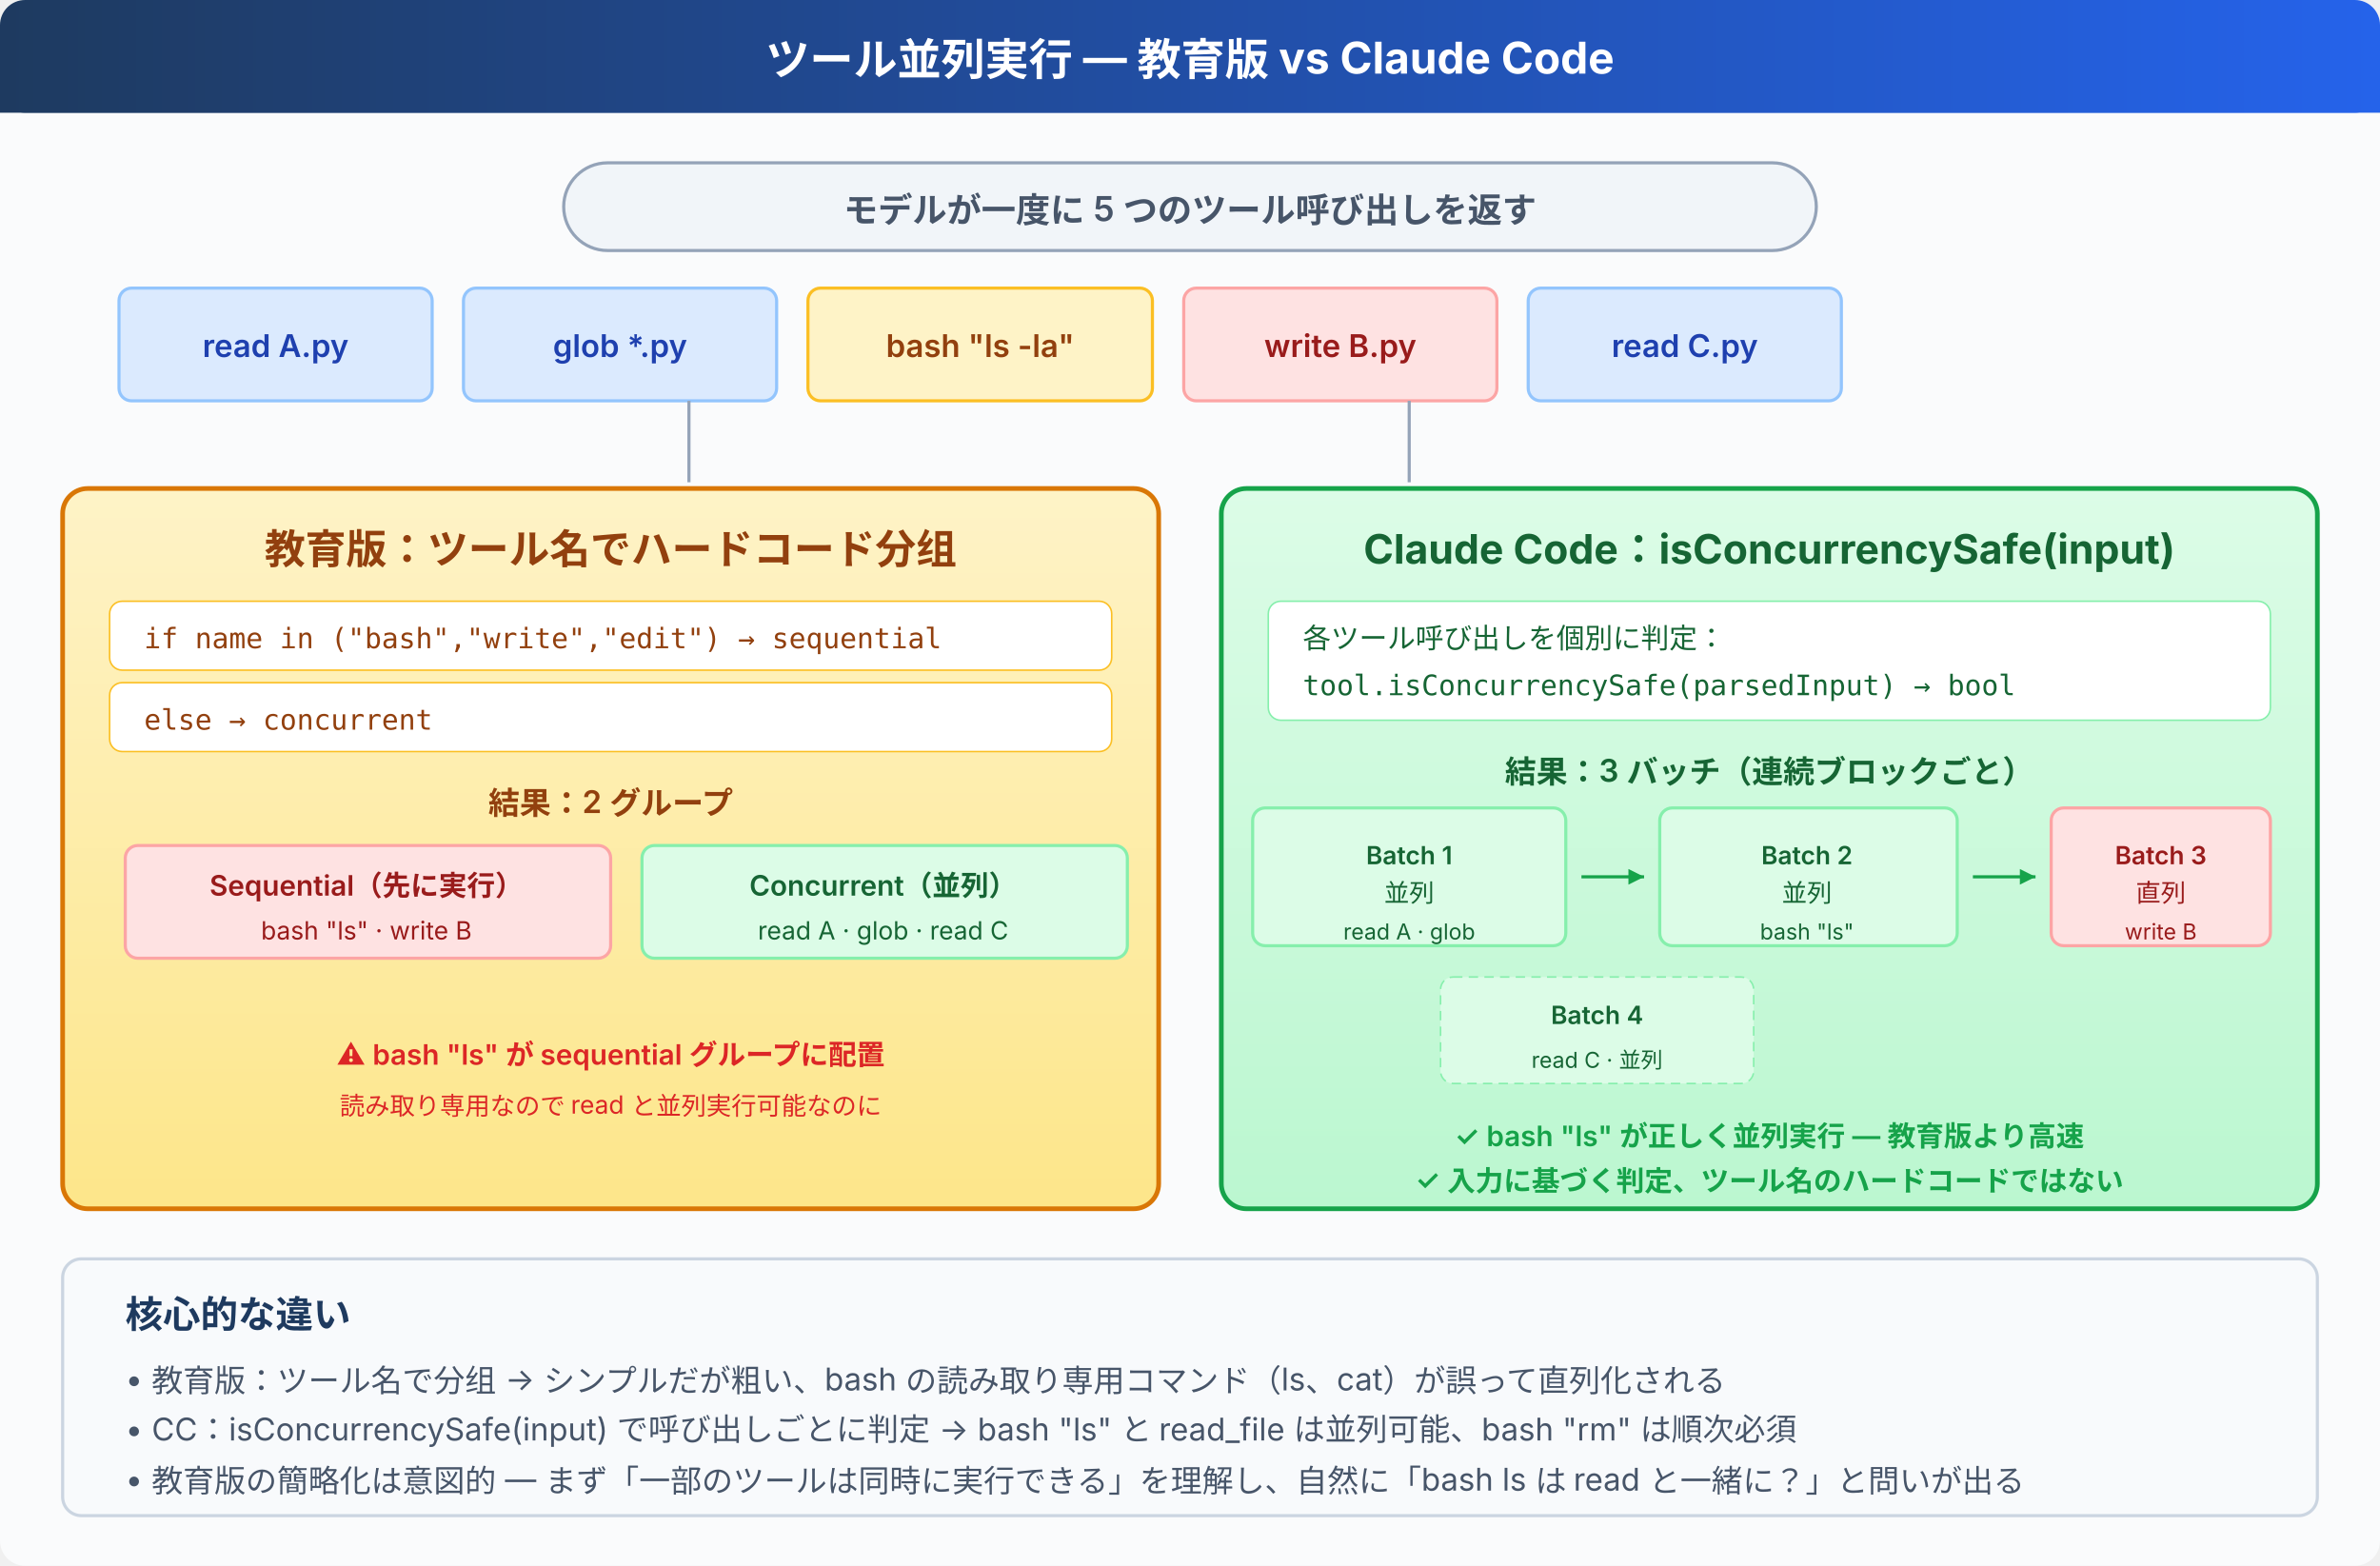
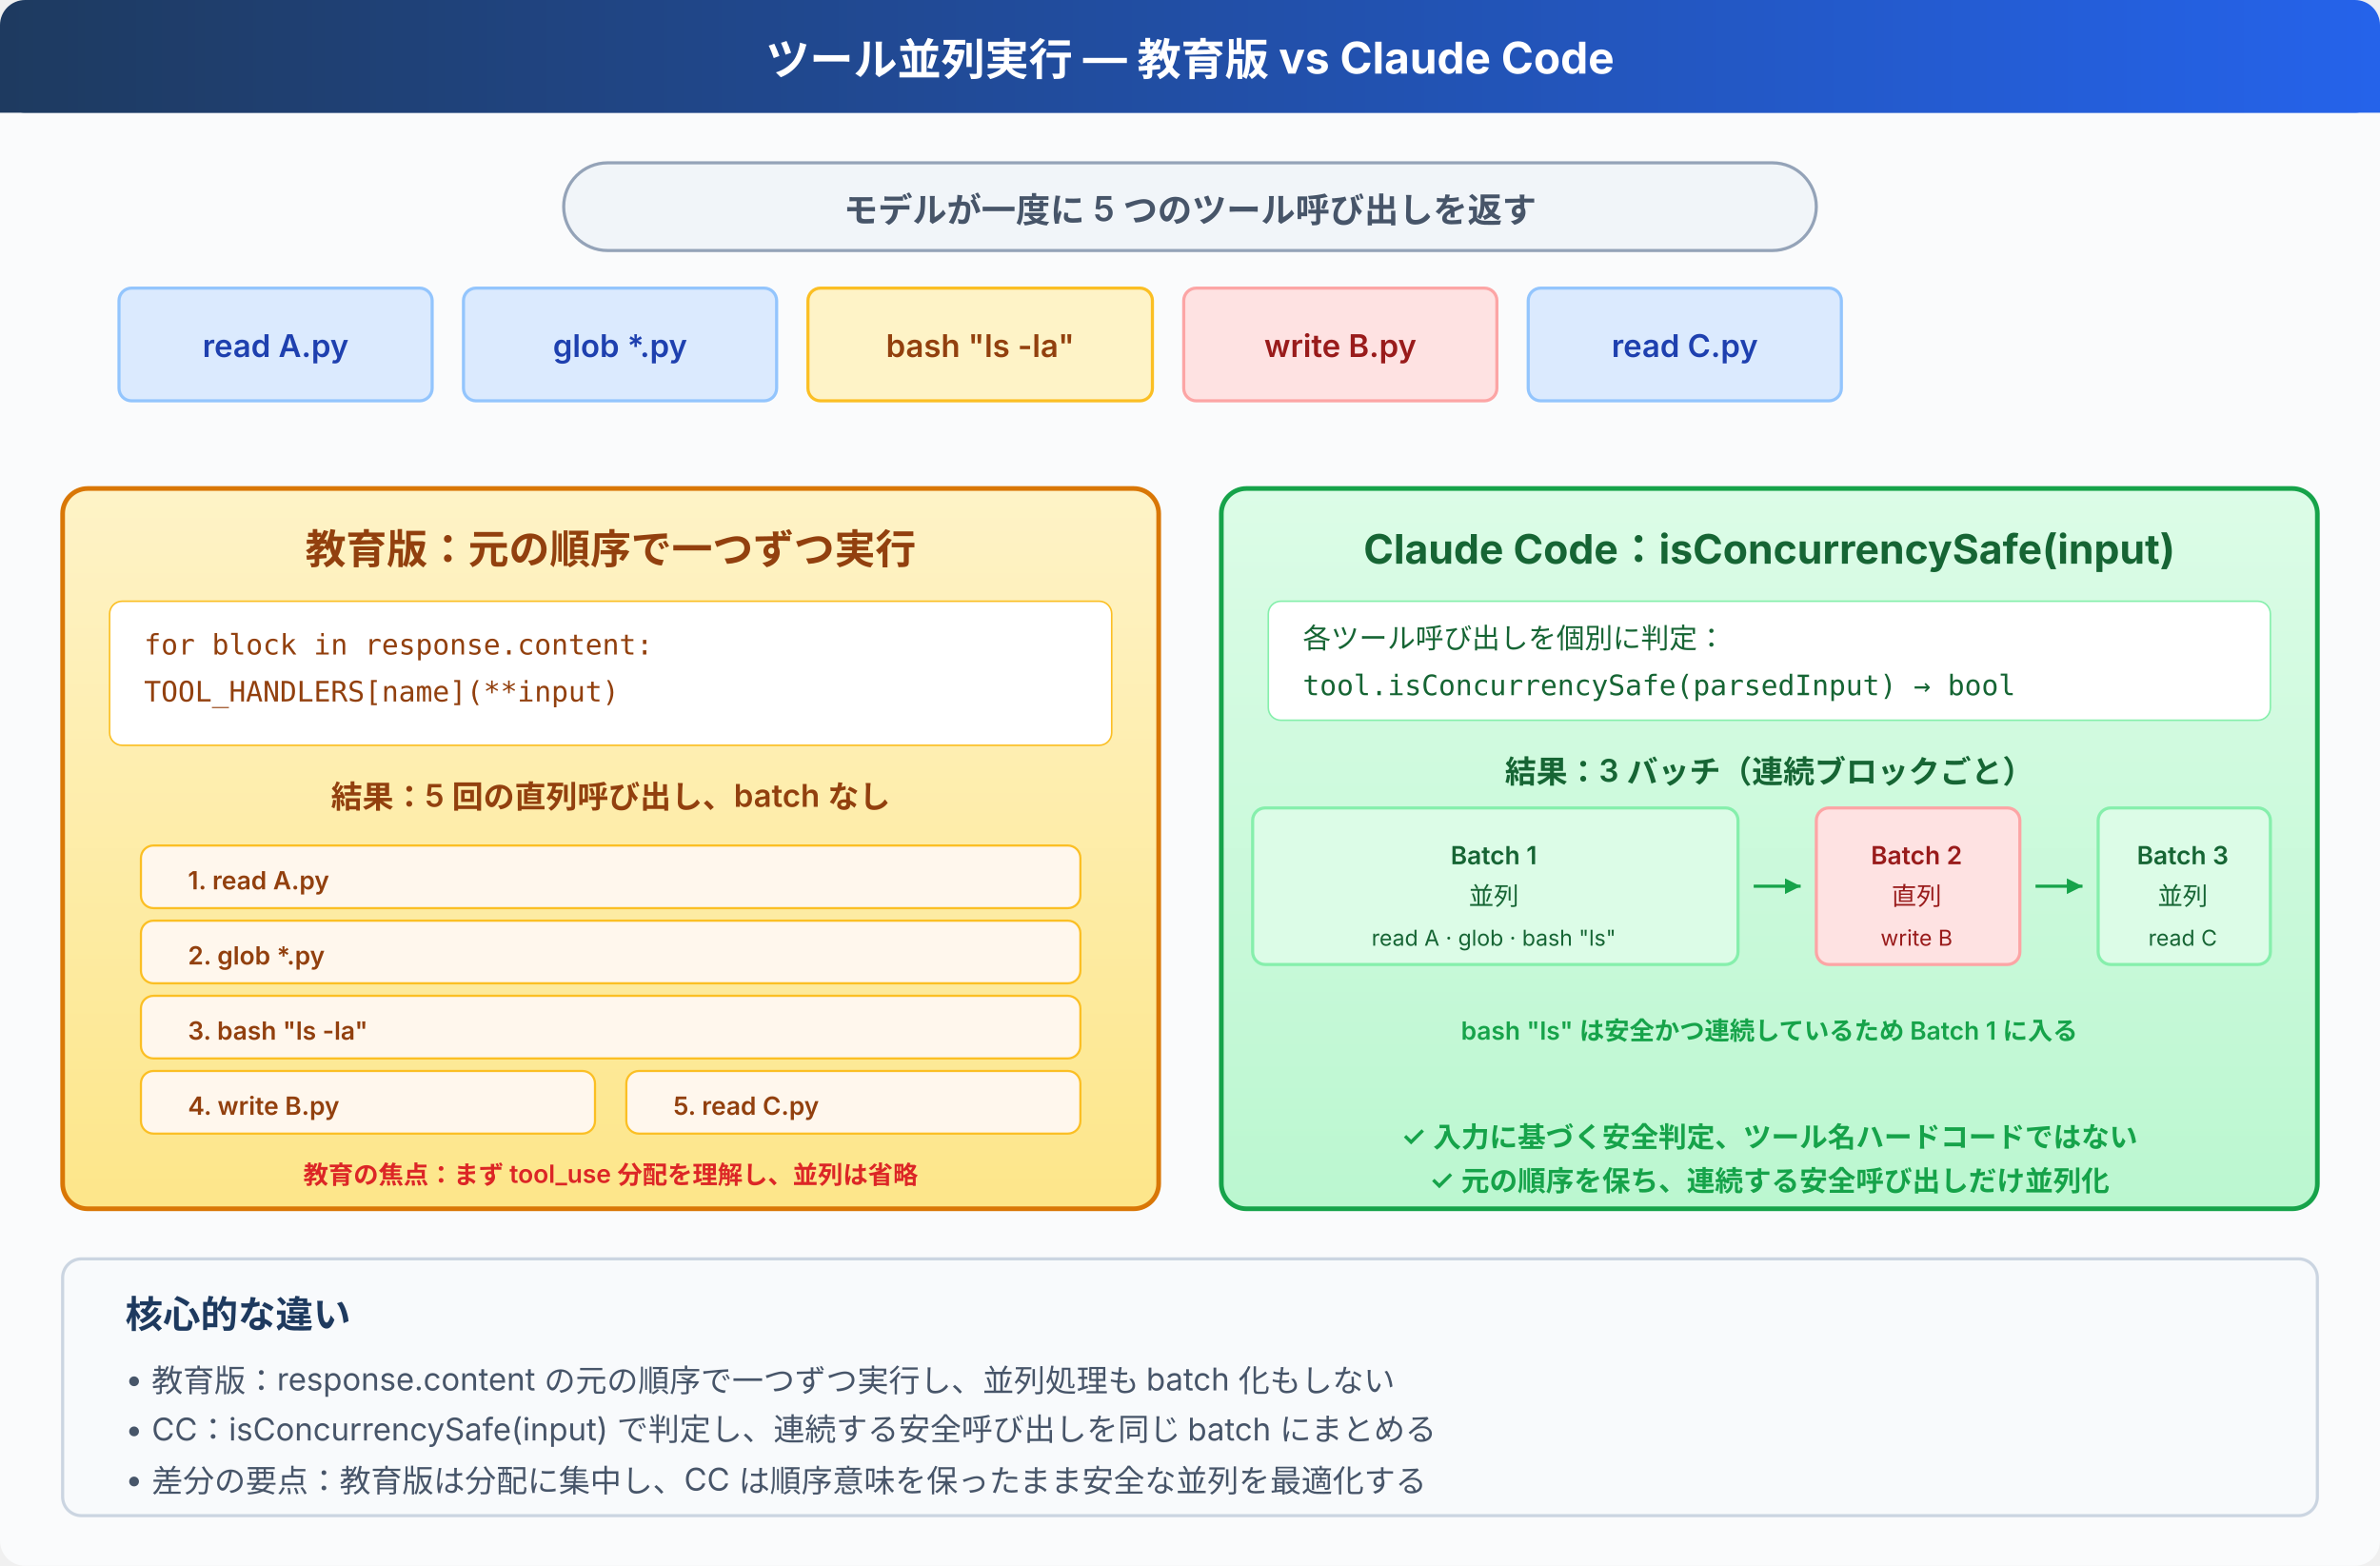
<svg xmlns="http://www.w3.org/2000/svg" viewBox="0 0 760 500" font-family="system-ui, -apple-system, sans-serif">
  <defs>
    <linearGradient id="header" x1="0" y1="0" x2="1" y2="0">
      <stop offset="0%" stop-color="#1e3a5f" />
      <stop offset="100%" stop-color="#2563eb" />
    </linearGradient>
    <linearGradient id="teach" x1="0" y1="0" x2="0" y2="1">
      <stop offset="0%" stop-color="#fef3c7" />
      <stop offset="100%" stop-color="#fde68a" />
    </linearGradient>
    <linearGradient id="cc" x1="0" y1="0" x2="0" y2="1">
      <stop offset="0%" stop-color="#dcfce7" />
      <stop offset="100%" stop-color="#bbf7d0" />
    </linearGradient>
    <marker id="arrow-g" viewBox="0 0 10 10" refX="10" refY="5" markerWidth="5" markerHeight="5" orient="auto-start-reverse">
      <path d="M 0 0 L 10 5 L 0 10 z" fill="#16a34a" />
    </marker>
  </defs>
  <rect width="760" height="500" fill="#fafbfc" rx="8" />
  <rect x="0" y="0" width="760" height="36" fill="url(#header)" rx="8" />
  <rect x="0" y="28" width="760" height="8" fill="url(#header)" />
  <text x="380" y="24" fill="#fff" font-size="14" font-weight="700" text-anchor="middle">ツール並列実行 — 教育版 vs Claude Code</text>
  <rect x="180" y="52" width="400" height="28" rx="14" fill="#f1f5f9" stroke="#94a3b8" stroke-width="1" />
  <text x="380" y="71" fill="#475569" font-size="11" font-weight="600" text-anchor="middle">モデルが一度に 5 つのツール呼び出しを返す</text>
  <rect x="38" y="92" width="100" height="36" rx="4" fill="#dbeafe" stroke="#93c5fd" stroke-width="1" />
  <text x="88" y="114" fill="#1e40af" font-size="10" font-weight="600" text-anchor="middle">read A.py</text>
  <rect x="148" y="92" width="100" height="36" rx="4" fill="#dbeafe" stroke="#93c5fd" stroke-width="1" />
  <text x="198" y="114" fill="#1e40af" font-size="10" font-weight="600" text-anchor="middle">glob *.py</text>
  <rect x="258" y="92" width="110" height="36" rx="4" fill="#fef3c7" stroke="#fbbf24" stroke-width="1" />
  <text x="313" y="114" fill="#92400e" font-size="10" font-weight="600" text-anchor="middle">bash "ls -la"</text>
  <rect x="378" y="92" width="100" height="36" rx="4" fill="#fee2e2" stroke="#fca5a5" stroke-width="1" />
  <text x="428" y="114" fill="#991b1b" font-size="10" font-weight="600" text-anchor="middle">write B.py</text>
  <rect x="488" y="92" width="100" height="36" rx="4" fill="#dbeafe" stroke="#93c5fd" stroke-width="1" />
  <text x="538" y="114" fill="#1e40af" font-size="10" font-weight="600" text-anchor="middle">read C.py</text>
-   <line x1="220" y1="128" x2="220" y2="154" stroke="#94a3b8" stroke-width="1" />
-   <line x1="450" y1="128" x2="450" y2="154" stroke="#94a3b8" stroke-width="1" />
  <rect x="20" y="156" width="350" height="230" rx="8" fill="url(#teach)" stroke="#d97706" stroke-width="1.5" />
-   <text x="195" y="180" fill="#92400e" font-size="13" font-weight="700" text-anchor="middle">教育版：ツール名でハードコード分组</text>
-   <rect x="35" y="192" width="320" height="22" rx="4" fill="#fff" stroke="#fbbf24" stroke-width="0.5" />
-   <text x="46" y="207" fill="#92400e" font-size="9" font-family="monospace">if name in ("bash","write","edit") → sequential</text>
-   <rect x="35" y="218" width="320" height="22" rx="4" fill="#fff" stroke="#fbbf24" stroke-width="0.5" />
-   <text x="46" y="233" fill="#92400e" font-size="9" font-family="monospace">else → concurrent</text>
-   <text x="195" y="260" fill="#92400e" font-size="10" font-weight="600" text-anchor="middle">結果：2 グループ</text>
-   <rect x="40" y="270" width="155" height="36" rx="4" fill="#fee2e2" stroke="#fca5a5" stroke-width="1" />
-   <text x="117" y="286" fill="#991b1b" font-size="9" font-weight="600" text-anchor="middle">Sequential（先に実行）</text>
-   <text x="117" y="300" fill="#991b1b" font-size="8" text-anchor="middle">bash "ls" · write B</text>
-   <rect x="205" y="270" width="155" height="36" rx="4" fill="#dcfce7" stroke="#86efac" stroke-width="1" />
-   <text x="282" y="286" fill="#166534" font-size="9" font-weight="600" text-anchor="middle">Concurrent（並列）</text>
-   <text x="282" y="300" fill="#166534" font-size="8" text-anchor="middle">read A · glob · read C</text>
-   <text x="195" y="340" fill="#dc2626" font-size="9" font-weight="600" text-anchor="middle">⚠ bash "ls" が sequential グループに配置</text>
-   <text x="195" y="356" fill="#dc2626" font-size="8" text-anchor="middle">読み取り専用なので read と並列実行可能なのに</text>
+   <text x="195" y="180" fill="#92400e" font-size="13" font-weight="700" text-anchor="middle">教育版：元の順序で一つずつ実行</text>
+   <rect x="35" y="192" width="320" height="46" rx="4" fill="#fff" stroke="#fbbf24" stroke-width="0.5" />
+   <text x="46" y="209" fill="#92400e" font-size="9" font-family="monospace">for block in response.content:</text>
+   <text x="46" y="224" fill="#92400e" font-size="9" font-family="monospace">  TOOL_HANDLERS[name](**input)</text>
+   <text x="195" y="258" fill="#92400e" font-size="10" font-weight="600" text-anchor="middle">結果：5 回の直列呼び出し、batch なし</text>
+   <rect x="45" y="270" width="300" height="20" rx="4" fill="#fff7ed" stroke="#fbbf24" stroke-width="0.7" />
+   <text x="60" y="284" fill="#92400e" font-size="8" font-weight="600">1. read A.py</text>
+   <rect x="45" y="294" width="300" height="20" rx="4" fill="#fff7ed" stroke="#fbbf24" stroke-width="0.7" />
+   <text x="60" y="308" fill="#92400e" font-size="8" font-weight="600">2. glob *.py</text>
+   <rect x="45" y="318" width="300" height="20" rx="4" fill="#fff7ed" stroke="#fbbf24" stroke-width="0.7" />
+   <text x="60" y="332" fill="#92400e" font-size="8" font-weight="600">3. bash "ls -la"</text>
+   <rect x="45" y="342" width="145" height="20" rx="4" fill="#fff7ed" stroke="#fbbf24" stroke-width="0.7" />
+   <text x="60" y="356" fill="#92400e" font-size="8" font-weight="600">4. write B.py</text>
+   <rect x="200" y="342" width="145" height="20" rx="4" fill="#fff7ed" stroke="#fbbf24" stroke-width="0.7" />
+   <text x="215" y="356" fill="#92400e" font-size="8" font-weight="600">5. read C.py</text>
+   <text x="195" y="378" fill="#dc2626" font-size="8" font-weight="600" text-anchor="middle">教育の焦点：まず tool_use 分配を理解し、並列は省略</text>
  <rect x="390" y="156" width="350" height="230" rx="8" fill="url(#cc)" stroke="#16a34a" stroke-width="1.5" />
  <text x="565" y="180" fill="#166534" font-size="13" font-weight="700" text-anchor="middle">Claude Code：isConcurrencySafe(input)</text>
  <rect x="405" y="192" width="320" height="38" rx="4" fill="#fff" stroke="#86efac" stroke-width="0.5" />
  <text x="416" y="207" fill="#166534" font-size="9" font-family="monospace">各ツール呼び出しを個別に判定：</text>
  <text x="416" y="222" fill="#166534" font-size="9" font-family="monospace">tool.isConcurrencySafe(parsedInput) → bool</text>
  <text x="565" y="250" fill="#166534" font-size="10" font-weight="600" text-anchor="middle">結果：3 バッチ（連続ブロックごと）</text>
-   <rect x="400" y="258" width="100" height="44" rx="4" fill="#dcfce7" stroke="#86efac" stroke-width="1" />
-   <text x="450" y="276" fill="#166534" font-size="8" font-weight="600" text-anchor="middle">Batch 1</text>
-   <text x="450" y="288" fill="#166534" font-size="8" text-anchor="middle">並列</text>
-   <text x="450" y="300" fill="#166534" font-size="7" text-anchor="middle">read A · glob</text>
-   <line x1="505" y1="280" x2="525" y2="280" stroke="#16a34a" stroke-width="1" marker-end="url(#arrow-g)" />
-   <rect x="530" y="258" width="95" height="44" rx="4" fill="#dcfce7" stroke="#86efac" stroke-width="1" />
-   <text x="577" y="276" fill="#166534" font-size="8" font-weight="600" text-anchor="middle">Batch 2</text>
-   <text x="577" y="288" fill="#166534" font-size="8" text-anchor="middle">並列</text>
-   <text x="577" y="300" fill="#166534" font-size="7" text-anchor="middle">bash "ls"</text>
-   <line x1="630" y1="280" x2="650" y2="280" stroke="#16a34a" stroke-width="1" marker-end="url(#arrow-g)" />
-   <rect x="655" y="258" width="70" height="44" rx="4" fill="#fee2e2" stroke="#fca5a5" stroke-width="1" />
-   <text x="690" y="276" fill="#991b1b" font-size="8" font-weight="600" text-anchor="middle">Batch 3</text>
-   <text x="690" y="288" fill="#991b1b" font-size="8" text-anchor="middle">直列</text>
-   <text x="690" y="300" fill="#991b1b" font-size="7" text-anchor="middle">write B</text>
-   <rect x="460" y="312" width="100" height="34" rx="4" fill="#dcfce7" stroke="#86efac" stroke-width="0.5" stroke-dasharray="3,2" />
-   <text x="510" y="327" fill="#166534" font-size="8" font-weight="600" text-anchor="middle">Batch 4</text>
-   <text x="510" y="341" fill="#166534" font-size="7" text-anchor="middle">read C · 並列</text>
-   <text x="565" y="366" fill="#16a34a" font-size="9" font-weight="600" text-anchor="middle">✓ bash "ls" が正しく並列実行 — 教育版より高速</text>
-   <text x="565" y="380" fill="#16a34a" font-size="9" font-weight="600" text-anchor="middle">✓ 入力に基づく判定、ツール名のハードコードではない</text>
+   <rect x="400" y="258" width="155" height="50" rx="4" fill="#dcfce7" stroke="#86efac" stroke-width="1" />
+   <text x="477" y="276" fill="#166534" font-size="8" font-weight="600" text-anchor="middle">Batch 1</text>
+   <text x="477" y="289" fill="#166534" font-size="8" text-anchor="middle">並列</text>
+   <text x="477" y="302" fill="#166534" font-size="7" text-anchor="middle">read A · glob · bash "ls"</text>
+   <line x1="560" y1="283" x2="575" y2="283" stroke="#16a34a" stroke-width="1" marker-end="url(#arrow-g)" />
+   <rect x="580" y="258" width="65" height="50" rx="4" fill="#fee2e2" stroke="#fca5a5" stroke-width="1" />
+   <text x="612" y="276" fill="#991b1b" font-size="8" font-weight="600" text-anchor="middle">Batch 2</text>
+   <text x="612" y="289" fill="#991b1b" font-size="8" text-anchor="middle">直列</text>
+   <text x="612" y="302" fill="#991b1b" font-size="7" text-anchor="middle">write B</text>
+   <line x1="650" y1="283" x2="665" y2="283" stroke="#16a34a" stroke-width="1" marker-end="url(#arrow-g)" />
+   <rect x="670" y="258" width="55" height="50" rx="4" fill="#dcfce7" stroke="#86efac" stroke-width="1" />
+   <text x="697" y="276" fill="#166534" font-size="8" font-weight="600" text-anchor="middle">Batch 3</text>
+   <text x="697" y="289" fill="#166534" font-size="8" text-anchor="middle">並列</text>
+   <text x="697" y="302" fill="#166534" font-size="7" text-anchor="middle">read C</text>
+   <text x="565" y="332" fill="#16a34a" font-size="8" font-weight="600" text-anchor="middle">bash "ls" は安全かつ連続しているため Batch 1 に入る</text>
+   <text x="565" y="366" fill="#16a34a" font-size="9" font-weight="600" text-anchor="middle">✓ 入力に基づく安全判定、ツール名ハードコードではない</text>
+   <text x="565" y="380" fill="#16a34a" font-size="9" font-weight="600" text-anchor="middle">✓ 元の順序を保ち、連続する安全呼び出しだけ並列化</text>
  <rect x="20" y="402" width="720" height="82" rx="6" fill="#f8fafc" stroke="#cbd5e1" stroke-width="1" />
  <text x="40" y="424" fill="#1e3a5f" font-size="12" font-weight="600">核心的な違い</text>
-   <text x="40" y="444" fill="#475569" font-size="10">• 教育版：ツール名で分组 → シンプルだが粗い、bash の読み取り専用コマンド（ls、cat）が誤って直列化される</text>
-   <text x="40" y="460" fill="#475569" font-size="10">• CC：isConcurrencySafe(input) で呼び出しごとに判定 → bash "ls" と read_file は並列可能、bash "rm" は順次必須</text>
-   <text x="40" y="476" fill="#475569" font-size="10">• 教育版の簡略化は意図的 — まず「一部のツールは同時に実行できる」を理解し、自然に「bash ls は read と一緒に？」と問いが出る</text>
+   <text x="40" y="444" fill="#475569" font-size="10">• 教育版：response.content の元の順序で一つずつ実行し、並列処理も batch 化もしない</text>
+   <text x="40" y="460" fill="#475569" font-size="10">• CC：isConcurrencySafe(input) で判定し、連続する安全呼び出しを同じ batch にまとめる</text>
+   <text x="40" y="476" fill="#475569" font-size="10">• 差分の要点：教育版は分配に集中し、CC は順序意味を保ったまま安全な並列を最適化する</text>
</svg>
